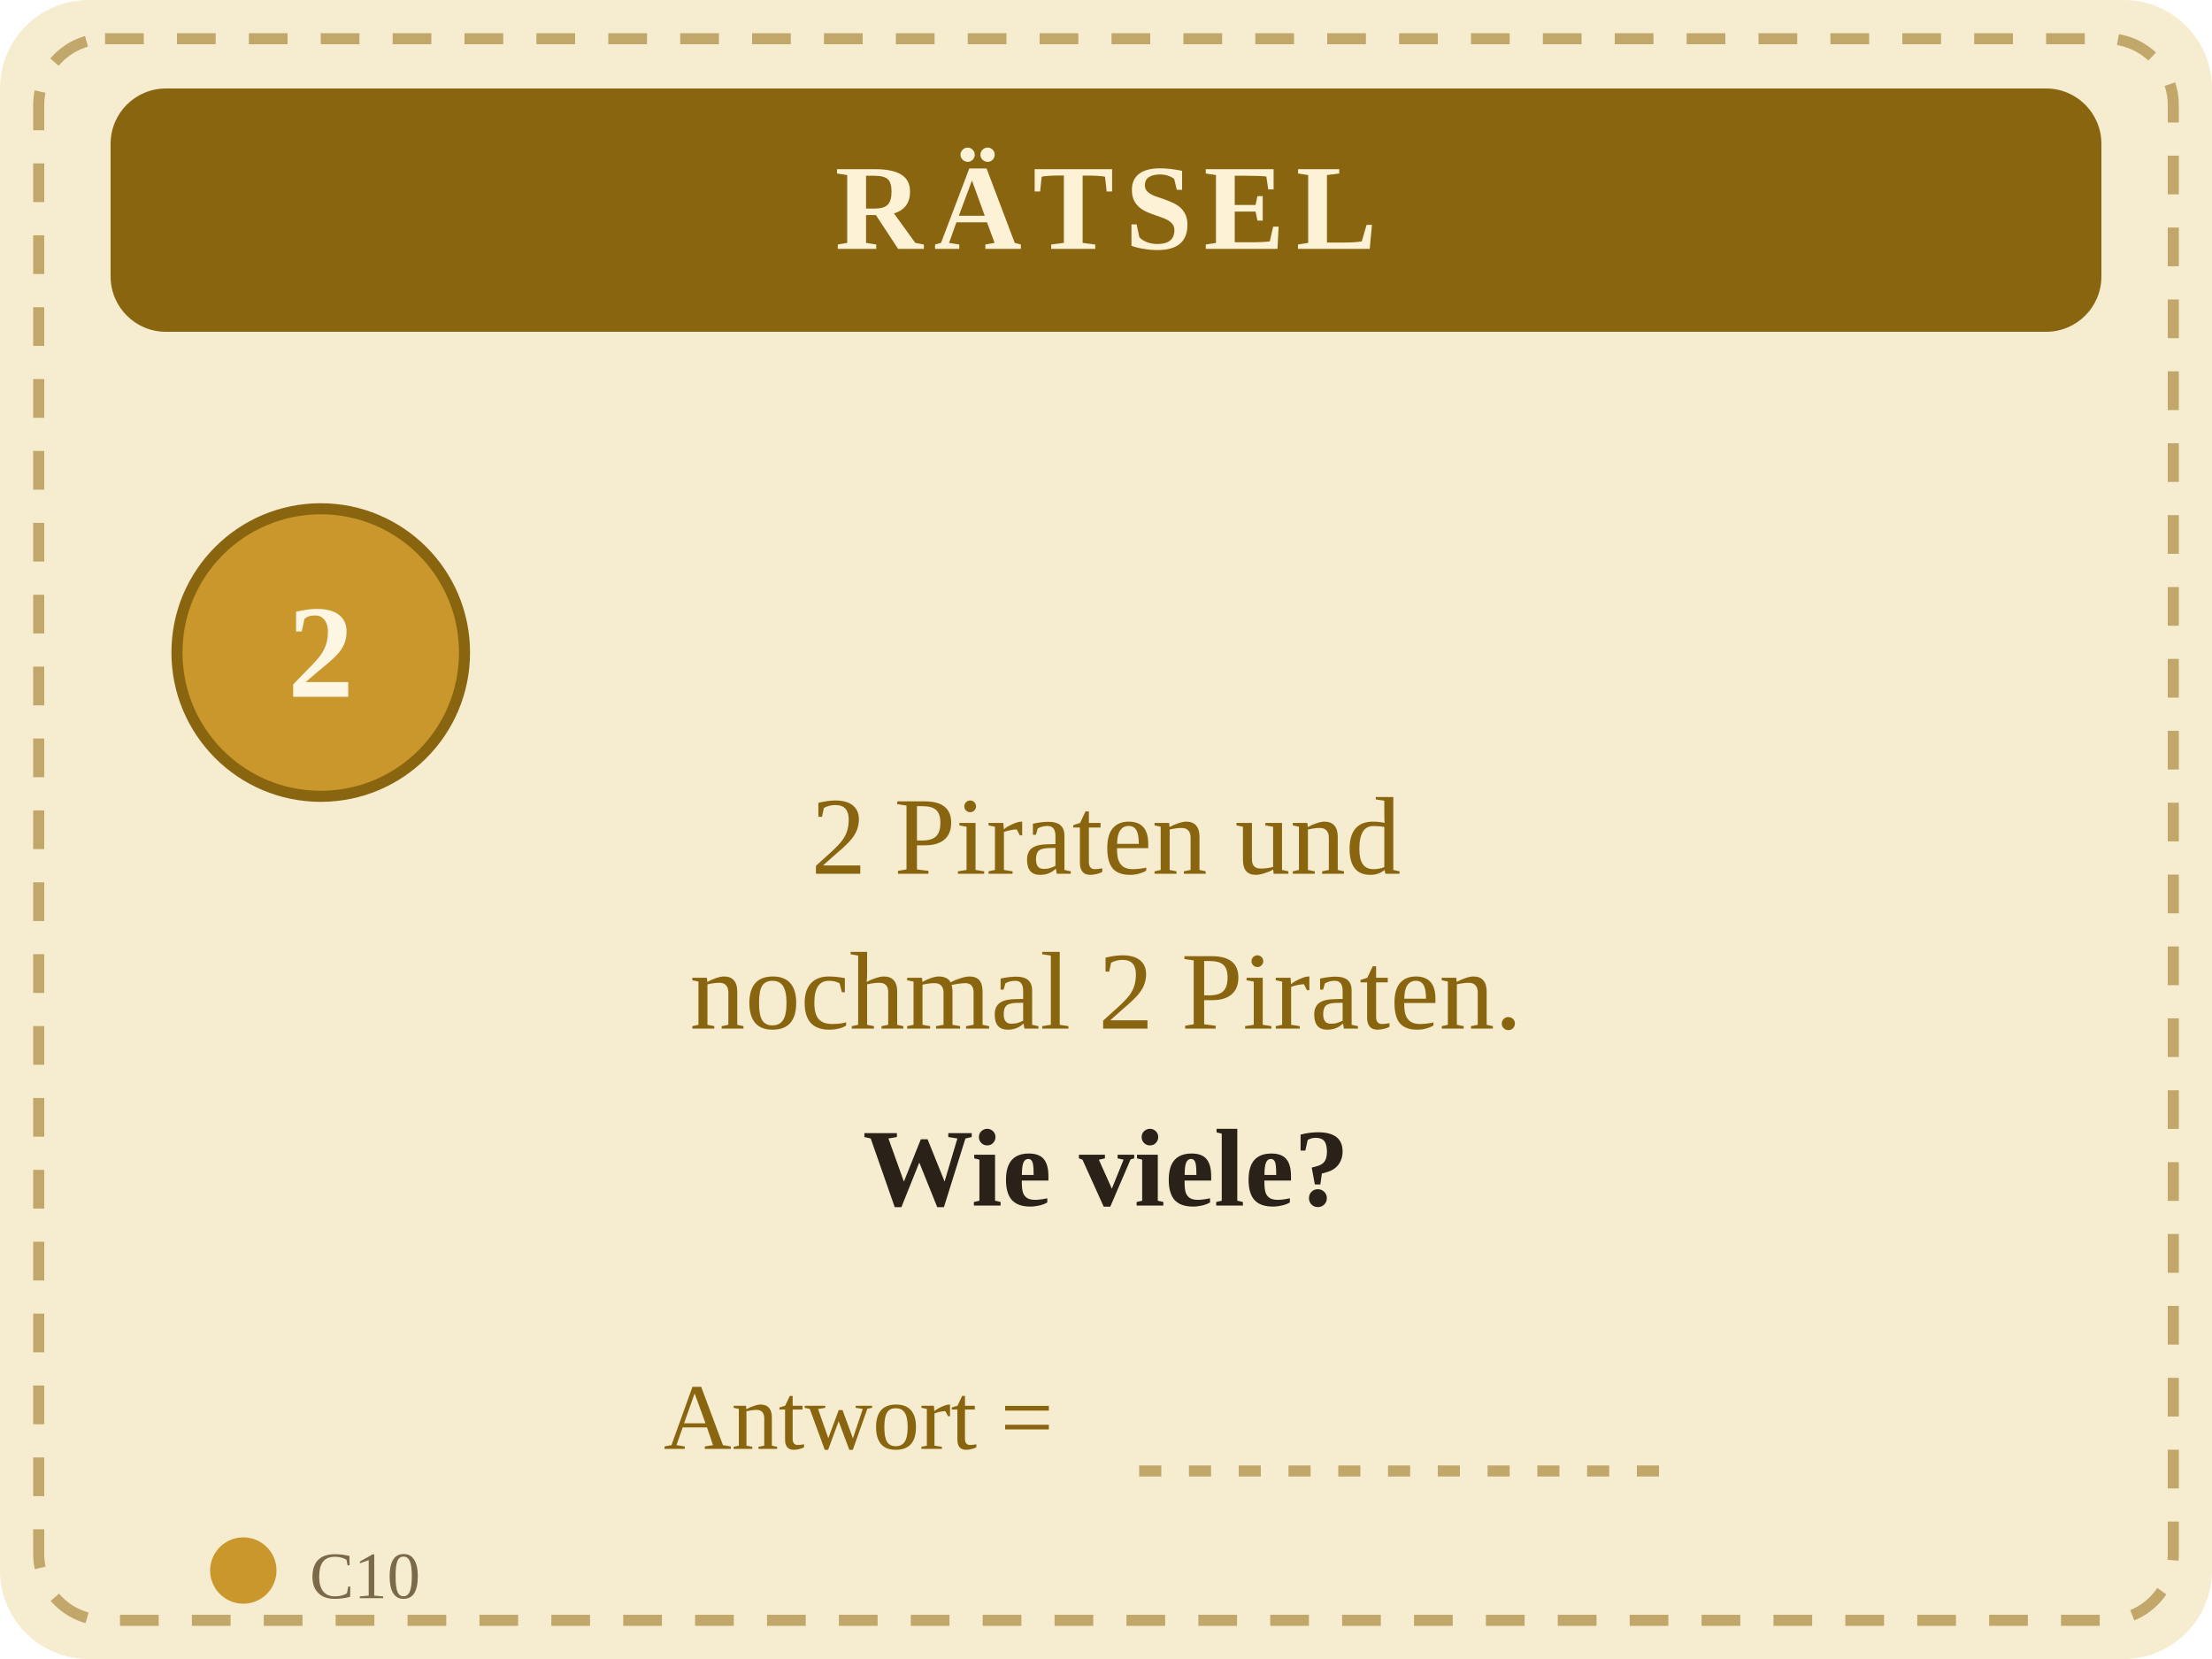
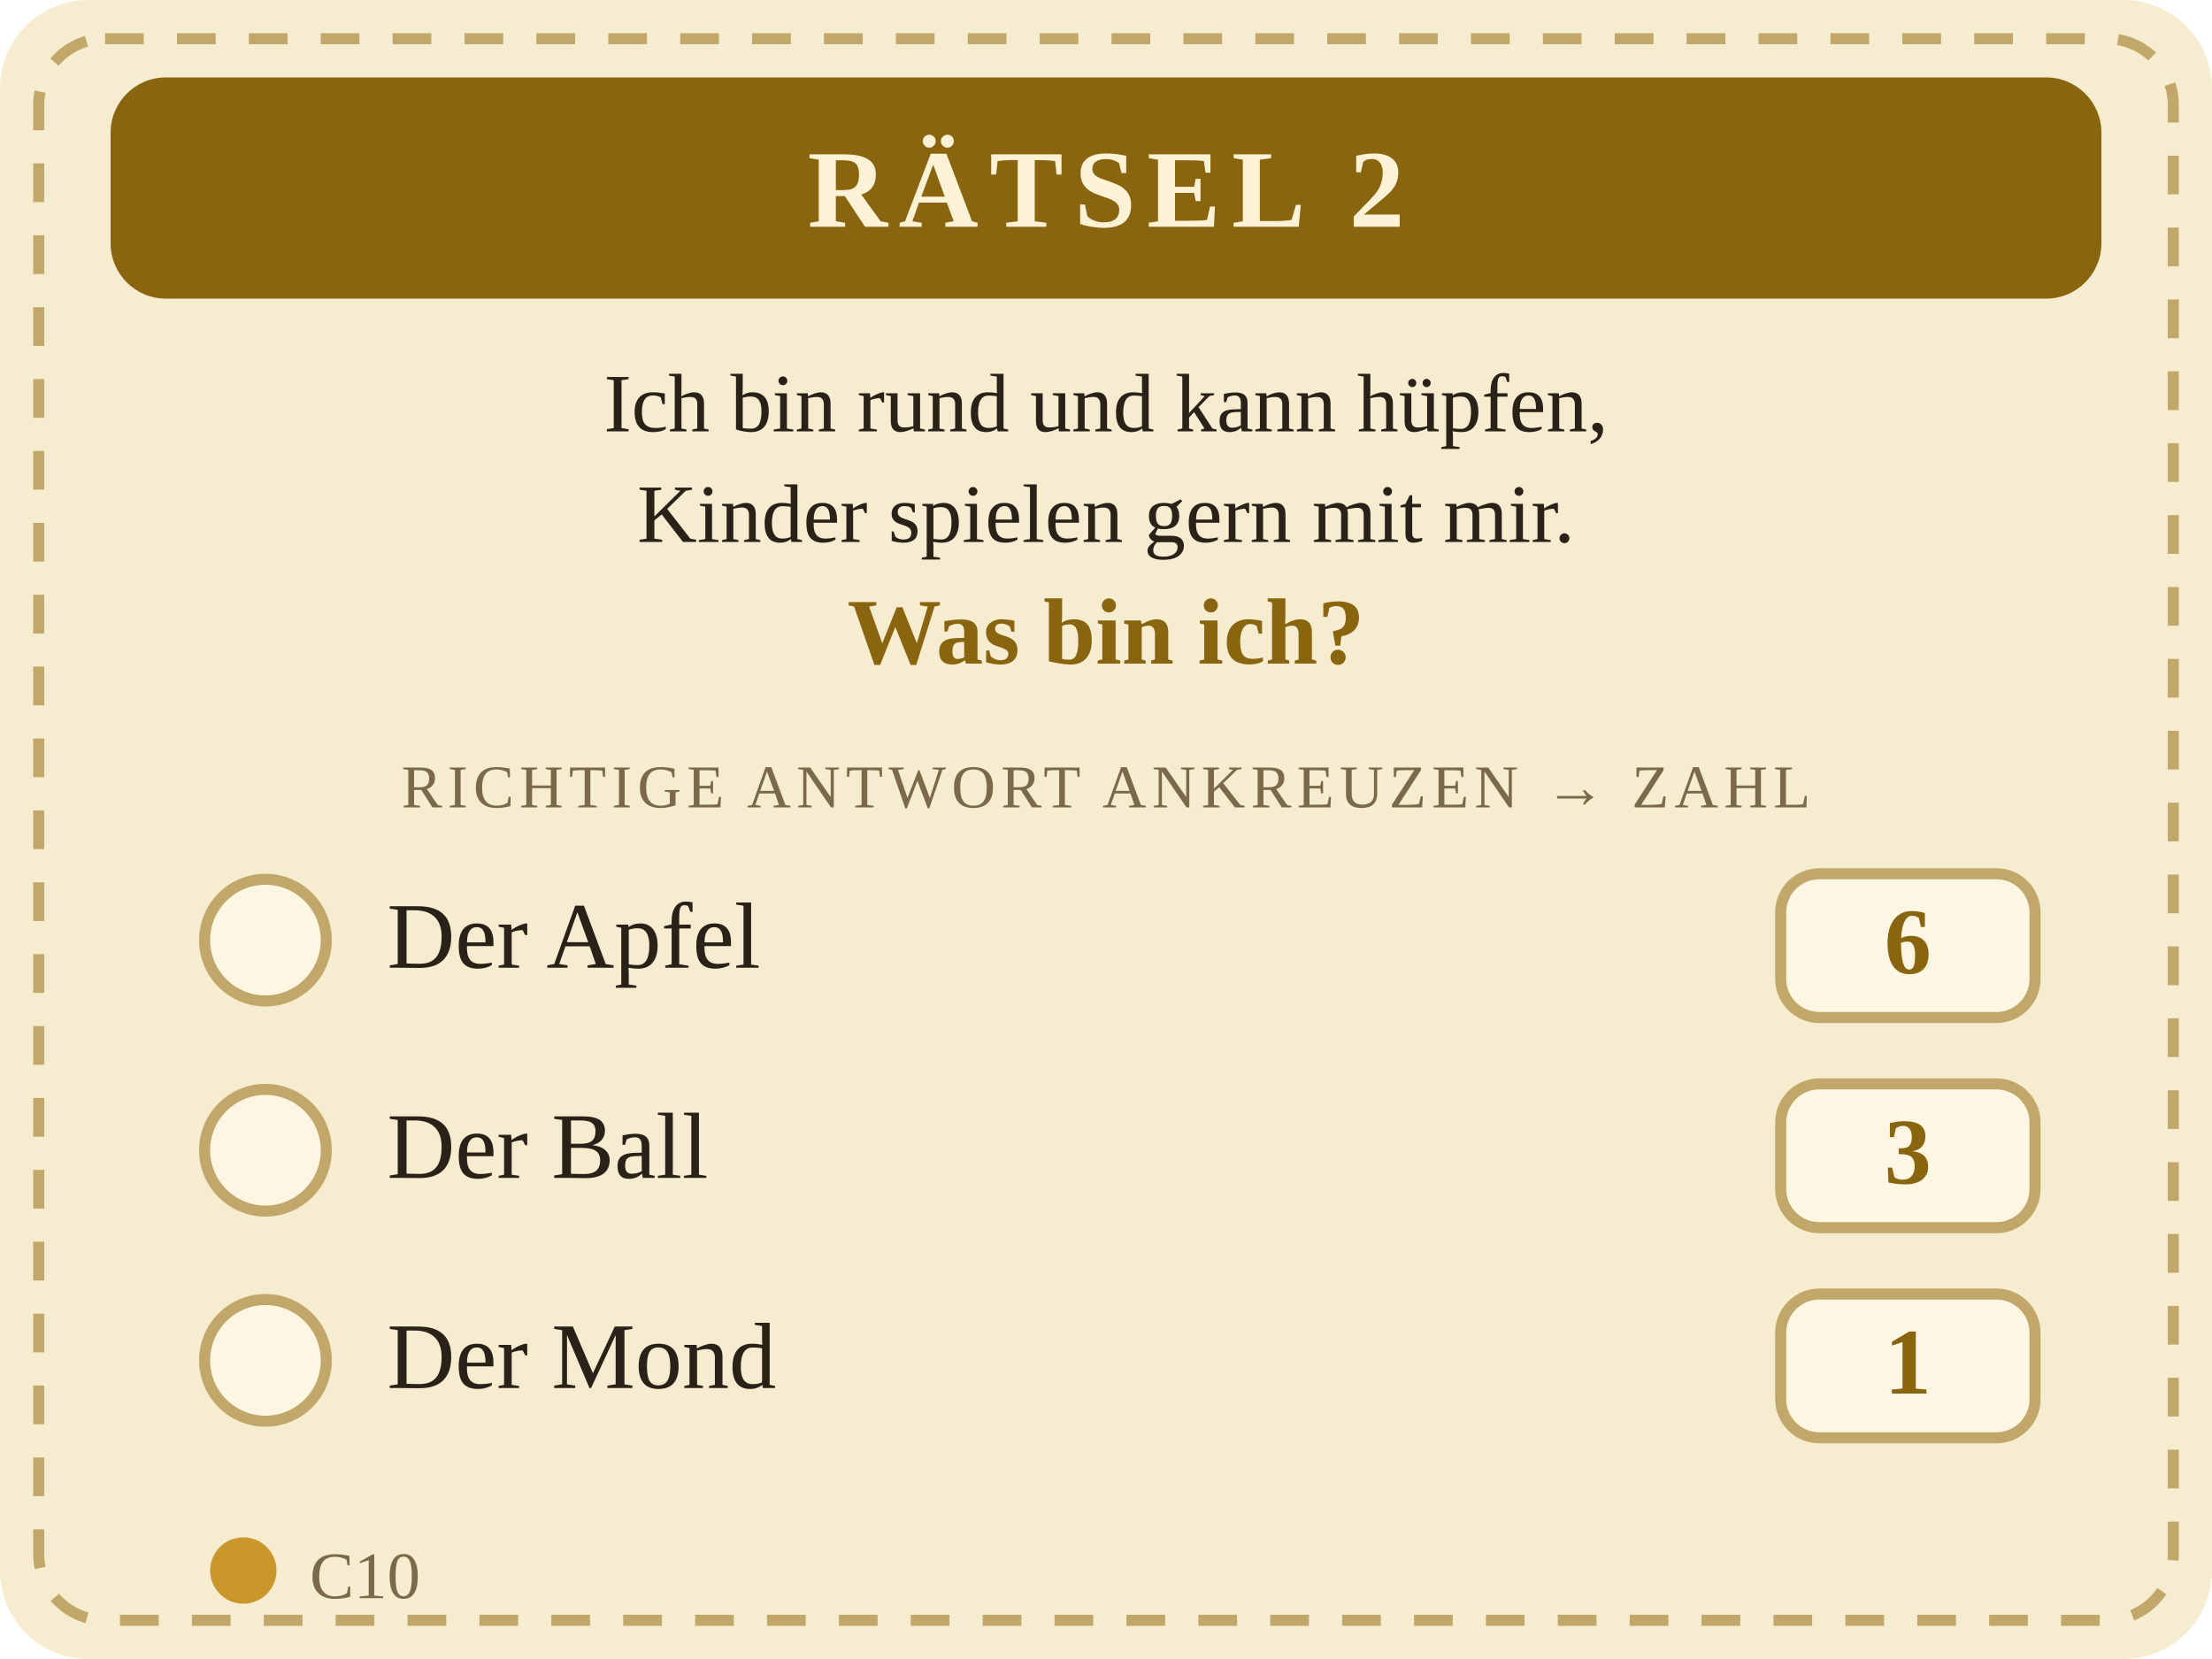
<svg xmlns="http://www.w3.org/2000/svg" viewBox="0 0 400 300" width="100mm" height="75mm" font-family="Georgia, 'Times New Roman', serif">
  <rect x="0" y="0" width="400" height="300" rx="16" fill="#f6eccf" />
  <rect x="7" y="7" width="386" height="286" rx="12" fill="none" stroke="#c2a76a" stroke-width="2" stroke-dasharray="7 6" />
-   <rect x="20" y="16" width="360" height="44" rx="10" fill="#8a6510" />
-   <text x="200" y="45" text-anchor="middle" fill="#fdf2d6" font-size="22" font-weight="700" letter-spacing="2">RÄTSEL</text>
-   <circle cx="58" cy="118" r="26" fill="#c9972b" />
-   <circle cx="58" cy="118" r="26" fill="none" stroke="#8a6510" stroke-width="2" />
-   <text x="58" y="126" text-anchor="middle" fill="#fdf6e3" font-size="24" font-weight="700">2</text>
-   <g fill="#8a6510" font-size="20" text-anchor="middle">
-     <text x="200" y="158">2 Piraten und</text>
-     <text x="200" y="186">nochmal 2 Piraten.</text>
-     <text x="200" y="218" fill="#2a2118" font-weight="700">Wie viele?</text>
+   <rect x="20" y="14" width="360" height="40" rx="10" fill="#8a6510" />
+   <text x="200" y="41" text-anchor="middle" fill="#fdf2d6" font-size="20" font-weight="700" letter-spacing="2">RÄTSEL 2</text>
+   <g font-size="15" text-anchor="middle">
+     <text x="200" y="78" fill="#2a2118">Ich bin rund und kann hüpfen,</text>
+     <text x="200" y="98" fill="#2a2118">Kinder spielen gern mit mir.</text>
+     <text x="200" y="120" fill="#8a6510" font-size="17" font-weight="700">Was bin ich?</text>
  </g>
-   <text x="120" y="262" fill="#8a6510" font-size="17">Antwort =</text>
-   <line x1="206" y1="266" x2="300" y2="266" stroke="#c2a76a" stroke-width="2" stroke-dasharray="4 5" />
+   <text x="200" y="146" text-anchor="middle" fill="#7a6a4a" font-size="11" letter-spacing="1">RICHTIGE ANTWORT ANKREUZEN → ZAHL</text>
+   <g font-size="17" fill="#2a2118">
+     <circle cx="48" cy="170" r="11" fill="#fdf6e3" stroke="#c2a76a" stroke-width="2" />
+     <text x="70" y="175">Der Apfel</text>
+     <rect x="322" y="158" width="46" height="26" rx="7" fill="#fdf6e3" stroke="#c2a76a" stroke-width="2" />
+     <text x="345" y="176" text-anchor="middle" fill="#8a6510" font-weight="700">6</text>
+     <circle cx="48" cy="208" r="11" fill="#fdf6e3" stroke="#c2a76a" stroke-width="2" />
+     <text x="70" y="213">Der Ball</text>
+     <rect x="322" y="196" width="46" height="26" rx="7" fill="#fdf6e3" stroke="#c2a76a" stroke-width="2" />
+     <text x="345" y="214" text-anchor="middle" fill="#8a6510" font-weight="700">3</text>
+     <circle cx="48" cy="246" r="11" fill="#fdf6e3" stroke="#c2a76a" stroke-width="2" />
+     <text x="70" y="251">Der Mond</text>
+     <rect x="322" y="234" width="46" height="26" rx="7" fill="#fdf6e3" stroke="#c2a76a" stroke-width="2" />
+     <text x="345" y="252" text-anchor="middle" fill="#8a6510" font-weight="700">1</text>
+   </g>
  <circle cx="44" cy="284" r="6" fill="#c9972b" />
  <text x="56" y="289" fill="#7a6a4a" font-size="12">C10</text>
</svg>
